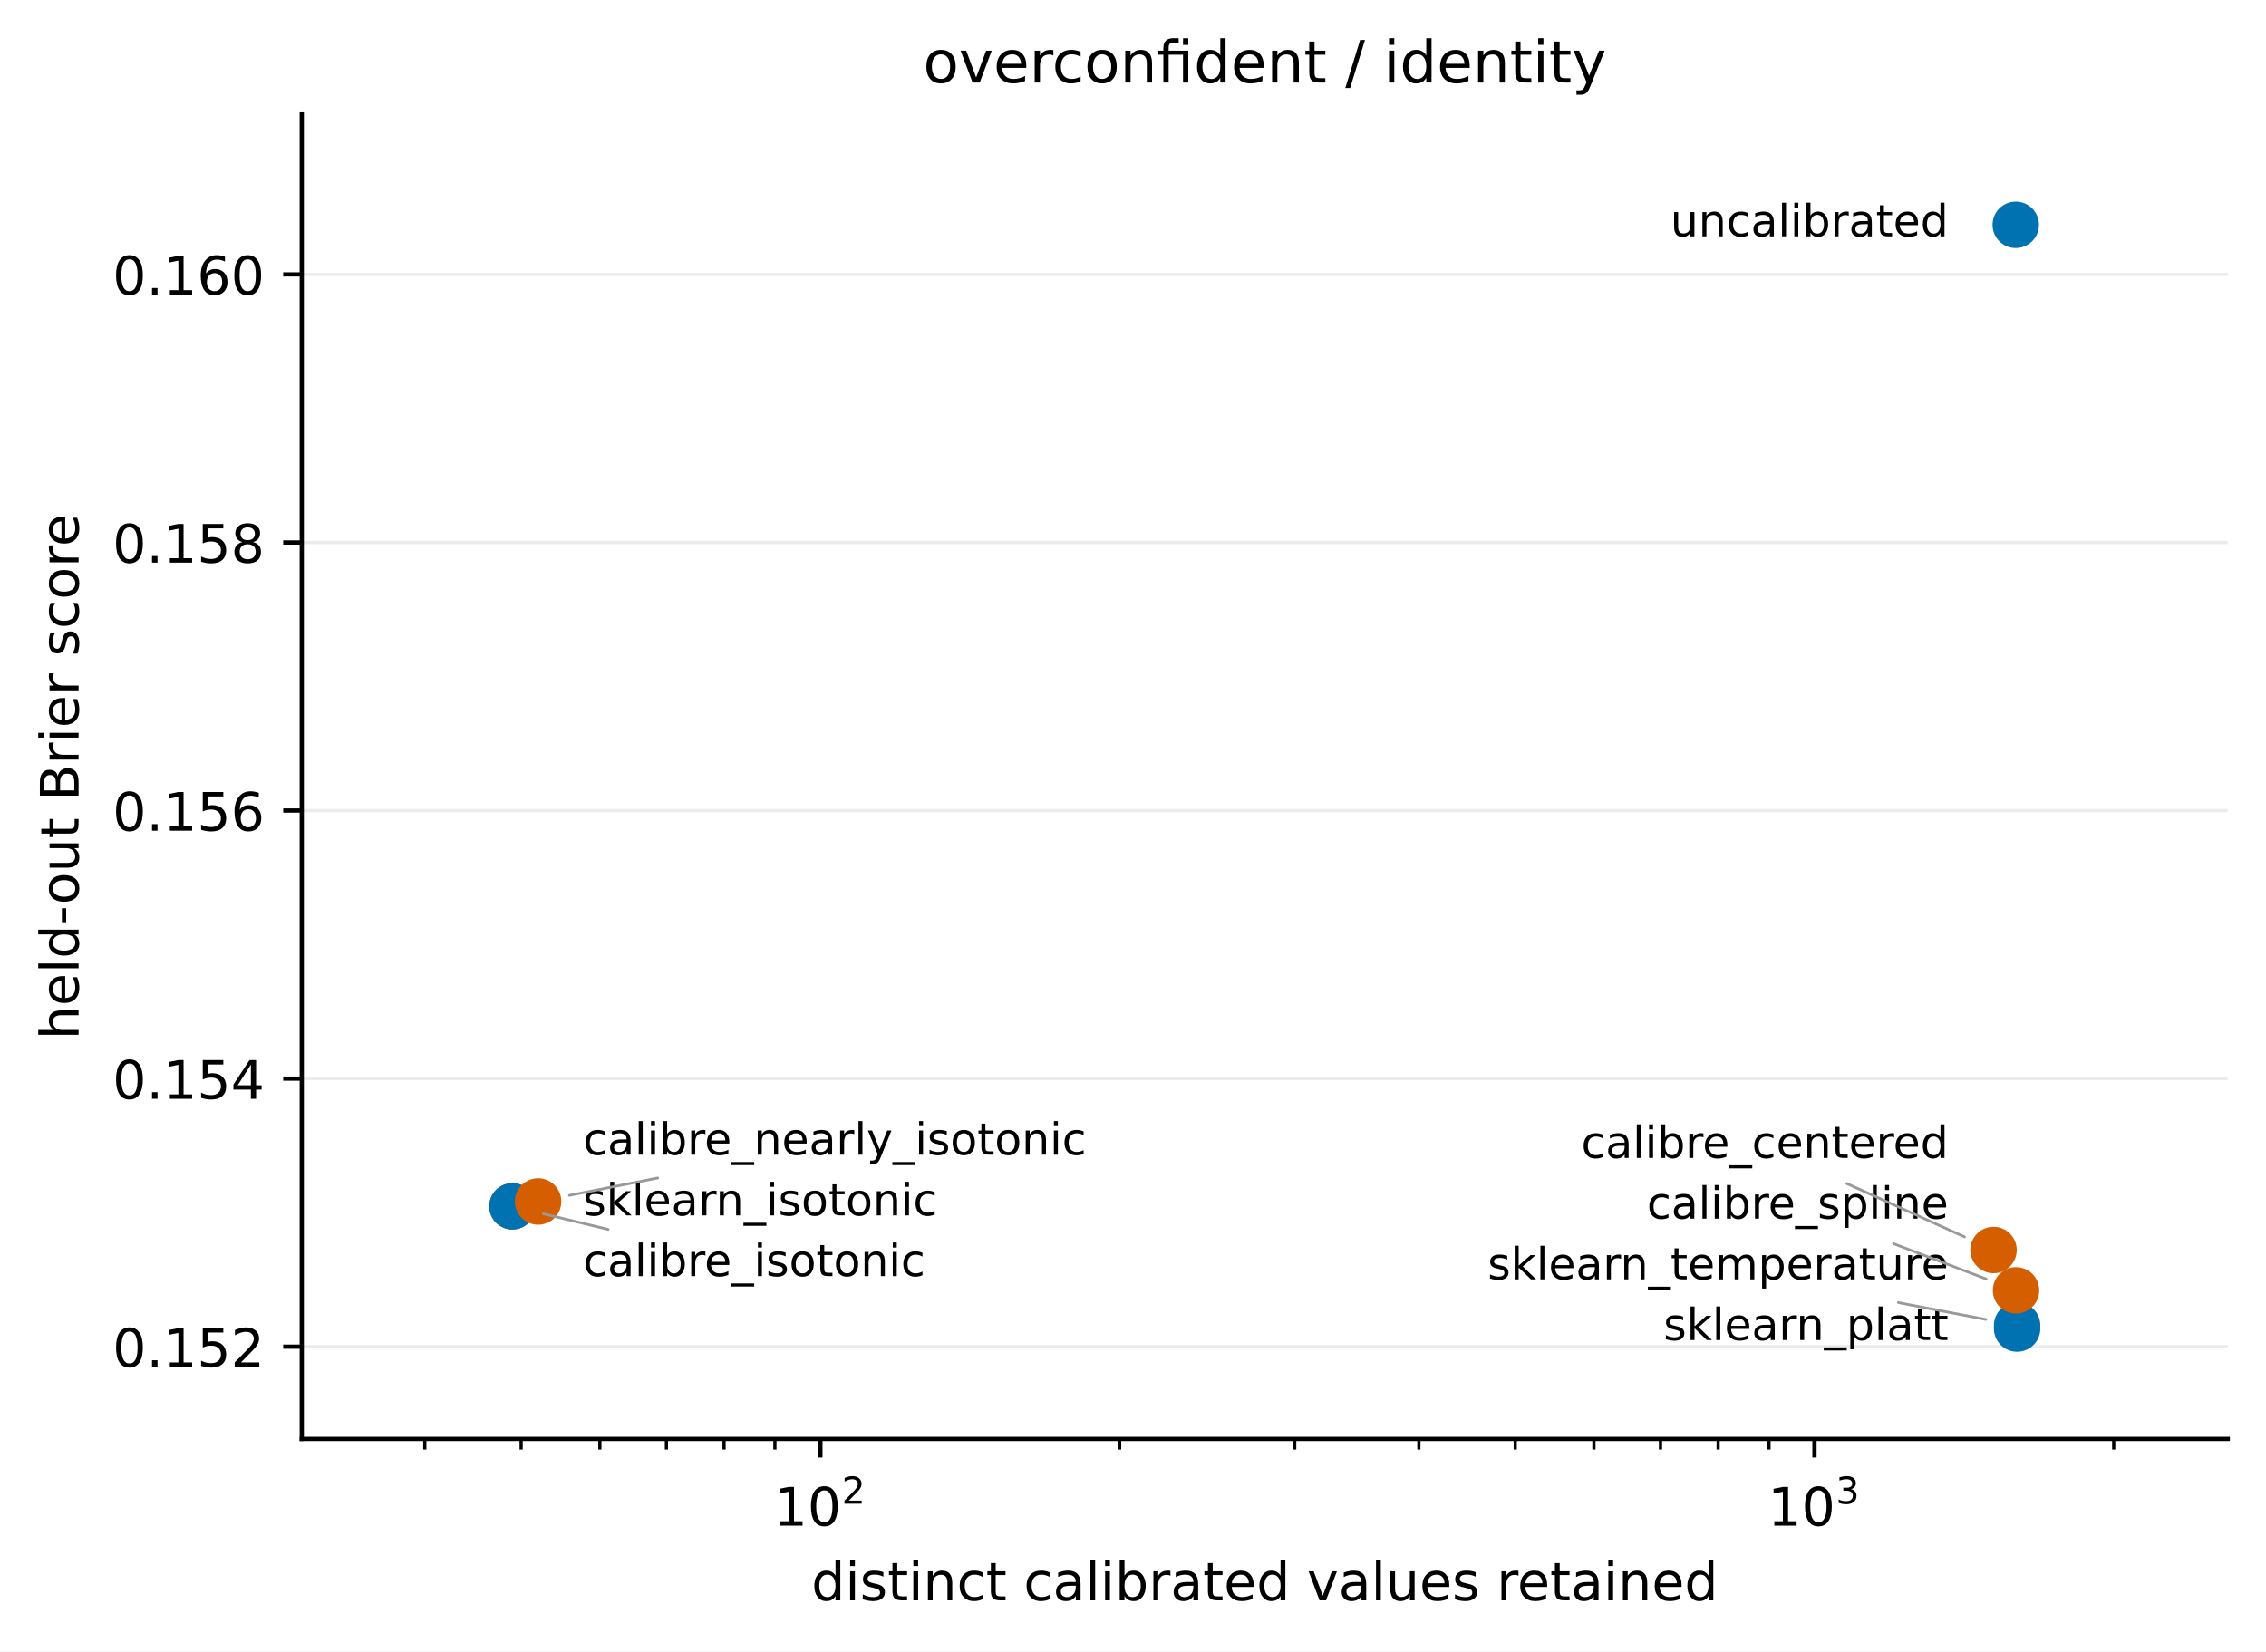
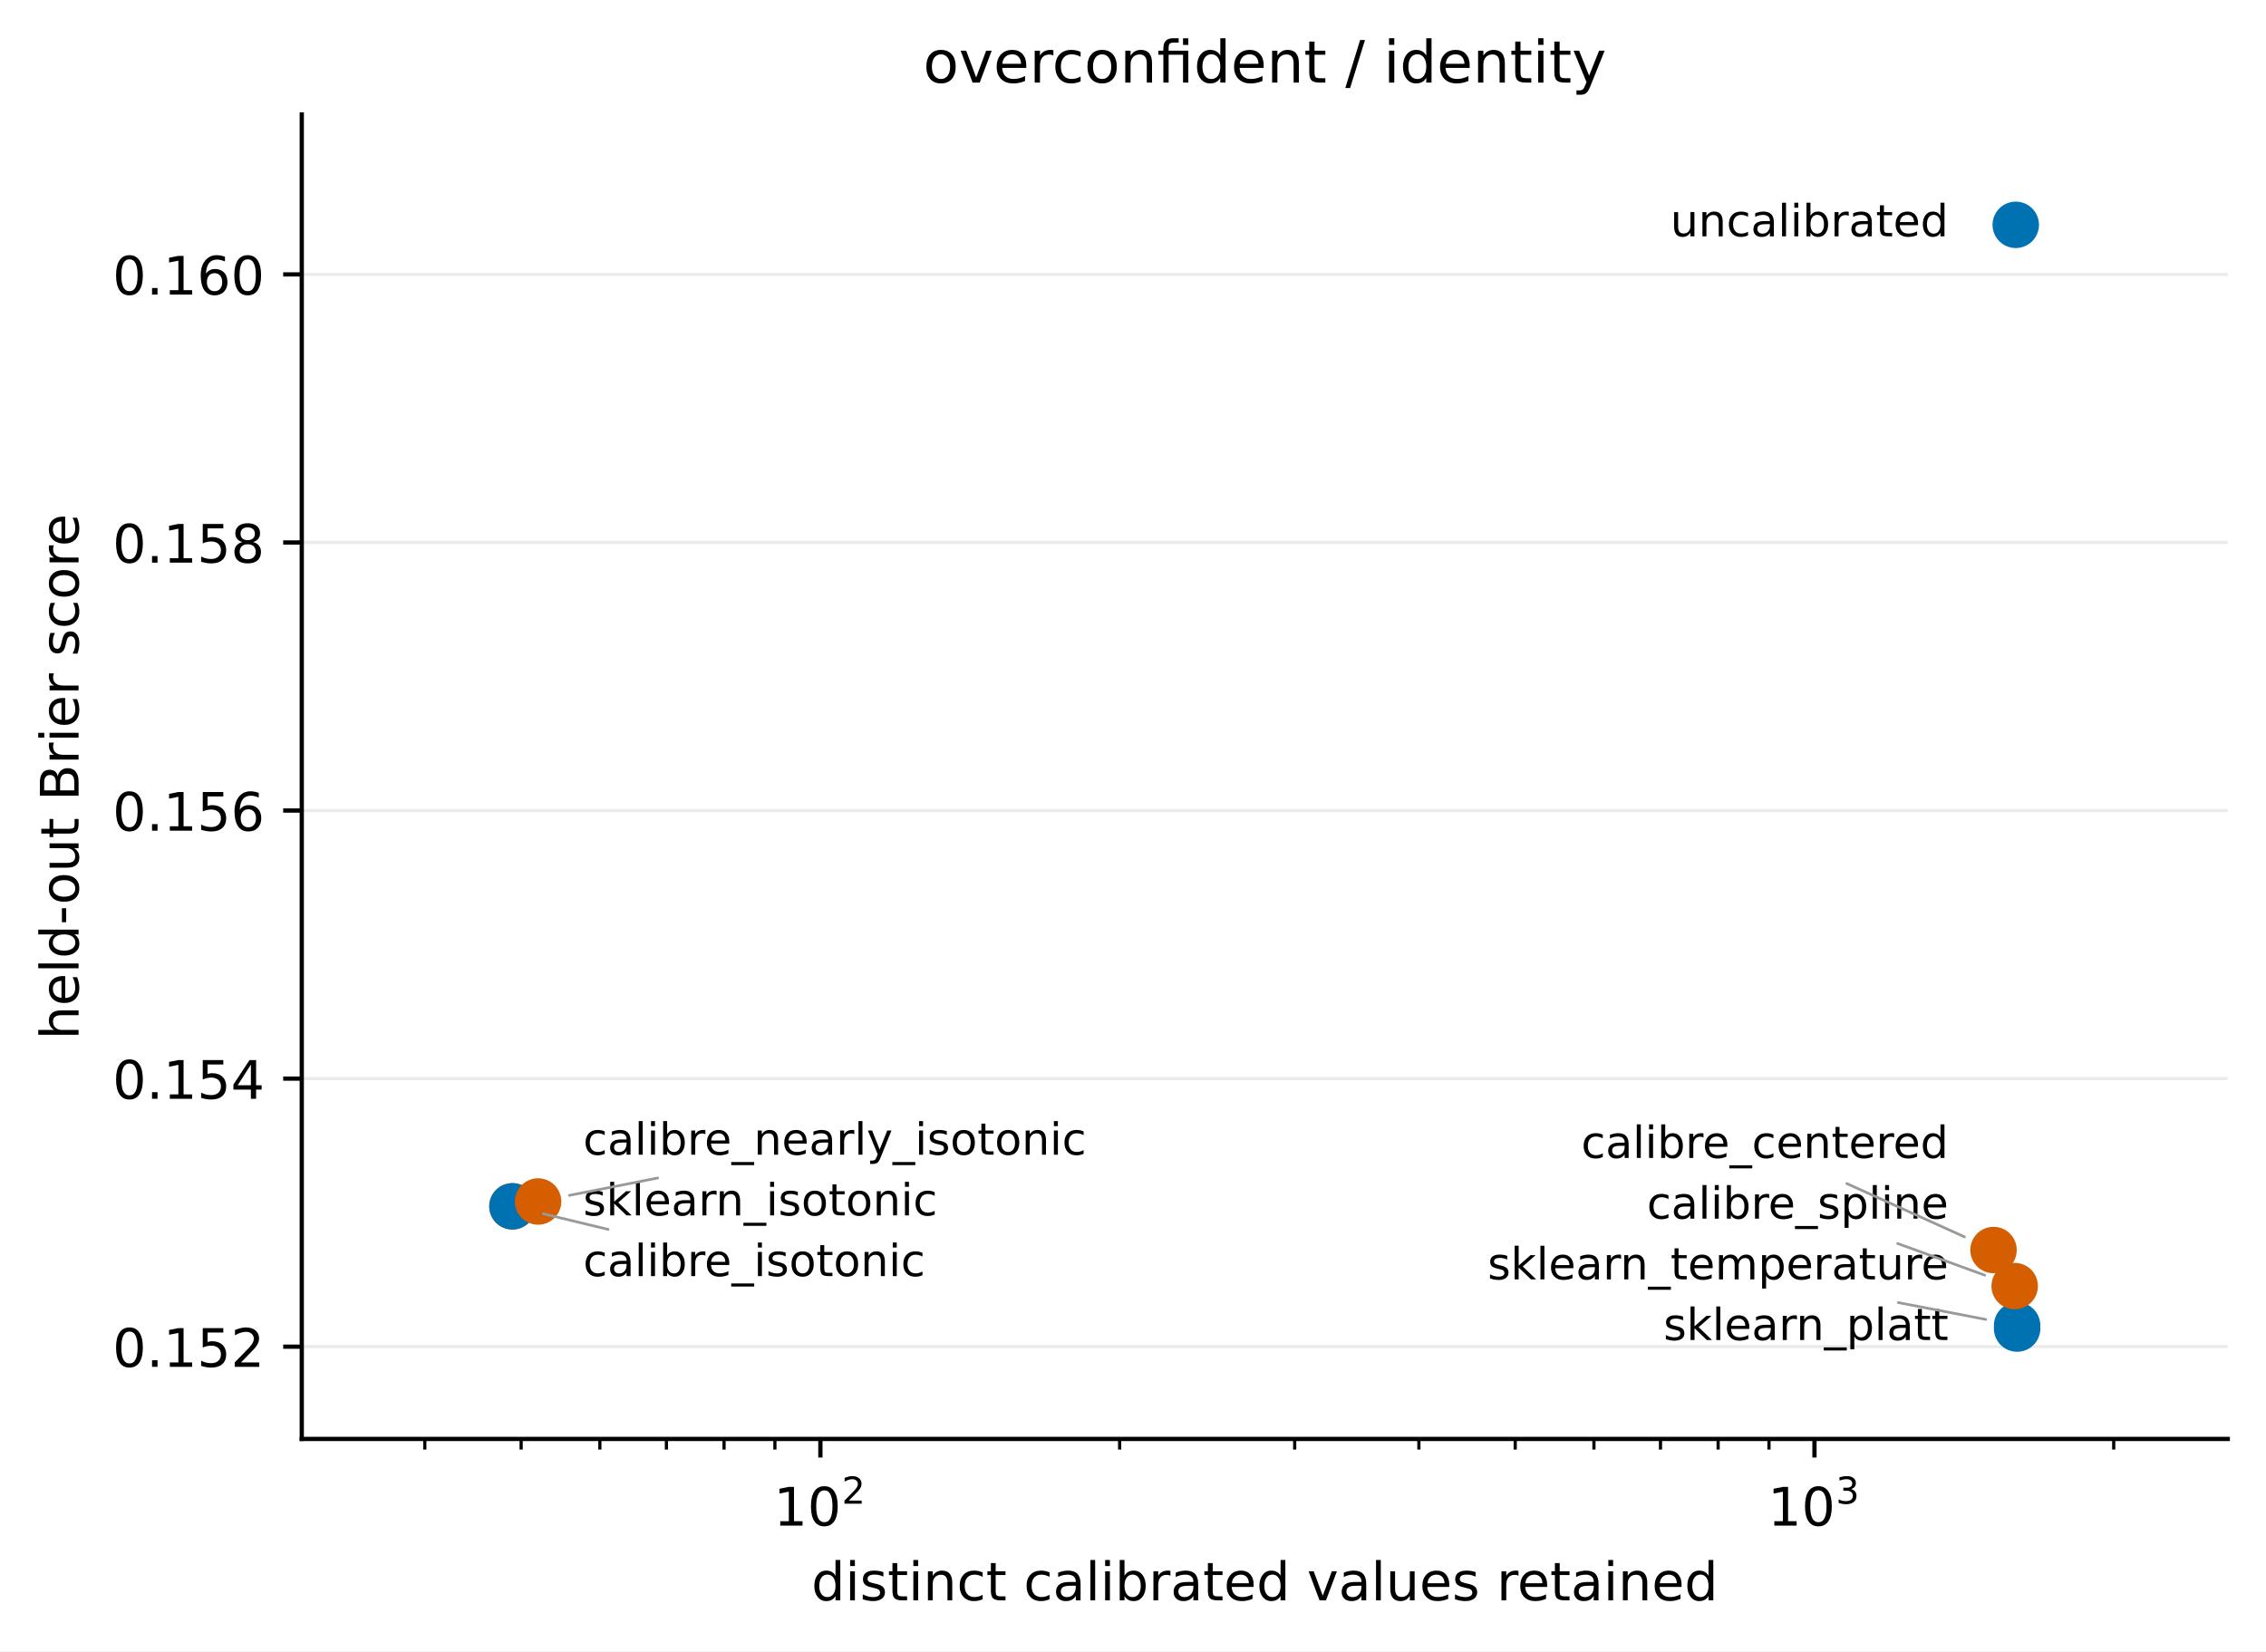
<svg xmlns="http://www.w3.org/2000/svg" xmlns:xlink="http://www.w3.org/1999/xlink" width="426.729pt" height="311.041pt" viewBox="0 0 426.729 311.041" version="1.1">
  <defs>
    <style type="text/css">*{stroke-linejoin: round; stroke-linecap: butt}</style>
  </defs>
  <g id="figure_1">
    <g id="patch_1">
      <path d="M 0 311.041 L 426.729 311.041 L 426.729 0 L 0 0 z " style="fill: #ffffff" />
    </g>
    <g id="axes_1">
      <g id="patch_2">
        <path d="M 56.829 271.038 L 419.529 271.038 L 419.529 21.558 L 56.829 21.558 z " style="fill: #ffffff" />
      </g>
      <g id="matplotlib.axis_1">
        <g id="xtick_1">
          <g id="line2d_1">
            <defs>
              <path id="m4a77ff2497" d="M 0 0 L 0 3.5 " style="stroke: #000000; stroke-width: 0.8" />
            </defs>
            <g>
              <use xlink:href="#m4a77ff2497" x="154.495" y="271.038" style="stroke: #000000; stroke-width: 0.8" />
            </g>
          </g>
          <g id="text_1">
            <g transform="translate(145.6953 287.4383) scale(0.1 -0.1)">
              <defs>
                <path id="DejaVuSans-14" d="M 794 531 L 1825 531 L 1825 4091 L 703 3866 L 703 4441 L 1819 4666 L 2450 4666 L 2450 531 L 3481 531 L 3481 0 L 794 0 L 794 531 z " transform="scale(0.015625)" />
                <path id="DejaVuSans-13" d="M 2034 4250 Q 1547 4250 1301 3770 Q 1056 3291 1056 2328 Q 1056 1369 1301 889 Q 1547 409 2034 409 Q 2525 409 2770 889 Q 3016 1369 3016 2328 Q 3016 3291 2770 3770 Q 2525 4250 2034 4250 z M 2034 4750 Q 2819 4750 3233 4129 Q 3647 3509 3647 2328 Q 3647 1150 3233 529 Q 2819 -91 2034 -91 Q 1250 -91 836 529 Q 422 1150 422 2328 Q 422 3509 836 4129 Q 1250 4750 2034 4750 z " transform="scale(0.015625)" />
                <path id="DejaVuSans-15" d="M 1228 531 L 3431 531 L 3431 0 L 469 0 L 469 531 Q 828 903 1448 1529 Q 2069 2156 2228 2338 Q 2531 2678 2651 2914 Q 2772 3150 2772 3378 Q 2772 3750 2511 3984 Q 2250 4219 1831 4219 Q 1534 4219 1204 4116 Q 875 4013 500 3803 L 500 4441 Q 881 4594 1212 4672 Q 1544 4750 1819 4750 Q 2544 4750 2975 4387 Q 3406 4025 3406 3419 Q 3406 3131 3298 2873 Q 3191 2616 2906 2266 Q 2828 2175 2409 1742 Q 1991 1309 1228 531 z " transform="scale(0.015625)" />
              </defs>
              <use xlink:href="#DejaVuSans-14" transform="translate(0 0.746875)" />
              <use xlink:href="#DejaVuSans-13" transform="translate(63.62305 0.746875)" />
              <use xlink:href="#DejaVuSans-15" transform="translate(128.2031 42.04688) scale(0.7)" />
            </g>
          </g>
        </g>
        <g id="xtick_2">
          <g id="line2d_2">
            <g>
              <use xlink:href="#m4a77ff2497" x="341.698" y="271.038" style="stroke: #000000; stroke-width: 0.8" />
            </g>
          </g>
          <g id="text_2">
            <g transform="translate(332.8977 287.4383) scale(0.1 -0.1)">
              <defs>
                <path id="DejaVuSans-16" d="M 2597 2516 Q 3050 2419 3304 2112 Q 3559 1806 3559 1356 Q 3559 666 3084 287 Q 2609 -91 1734 -91 Q 1441 -91 1130 -33 Q 819 25 488 141 L 488 750 Q 750 597 1062 519 Q 1375 441 1716 441 Q 2309 441 2620 675 Q 2931 909 2931 1356 Q 2931 1769 2642 2001 Q 2353 2234 1838 2234 L 1294 2234 L 1294 2753 L 1863 2753 Q 2328 2753 2575 2939 Q 2822 3125 2822 3475 Q 2822 3834 2567 4026 Q 2313 4219 1838 4219 Q 1578 4219 1281 4162 Q 984 4106 628 3988 L 628 4550 Q 988 4650 1302 4700 Q 1616 4750 1894 4750 Q 2613 4750 3031 4423 Q 3450 4097 3450 3541 Q 3450 3153 3228 2886 Q 3006 2619 2597 2516 z " transform="scale(0.015625)" />
              </defs>
              <use xlink:href="#DejaVuSans-14" transform="translate(0 0.746875)" />
              <use xlink:href="#DejaVuSans-13" transform="translate(63.62305 0.746875)" />
              <use xlink:href="#DejaVuSans-16" transform="translate(128.2031 42.04688) scale(0.7)" />
            </g>
          </g>
        </g>
        <g id="xtick_3">
          <g id="line2d_3">
            <defs>
              <path id="m39cd95b9a3" d="M 0 0 L 0 2 " style="stroke: #000000; stroke-width: 0.6" />
            </defs>
            <g>
              <use xlink:href="#m39cd95b9a3" x="80" y="271.038" style="stroke: #000000; stroke-width: 0.6" />
            </g>
          </g>
        </g>
        <g id="xtick_4">
          <g id="line2d_4">
            <g>
              <use xlink:href="#m39cd95b9a3" x="98.142" y="271.038" style="stroke: #000000; stroke-width: 0.6" />
            </g>
          </g>
        </g>
        <g id="xtick_5">
          <g id="line2d_5">
            <g>
              <use xlink:href="#m39cd95b9a3" x="112.965" y="271.038" style="stroke: #000000; stroke-width: 0.6" />
            </g>
          </g>
        </g>
        <g id="xtick_6">
          <g id="line2d_6">
            <g>
              <use xlink:href="#m39cd95b9a3" x="125.497" y="271.038" style="stroke: #000000; stroke-width: 0.6" />
            </g>
          </g>
        </g>
        <g id="xtick_7">
          <g id="line2d_7">
            <g>
              <use xlink:href="#m39cd95b9a3" x="136.353" y="271.038" style="stroke: #000000; stroke-width: 0.6" />
            </g>
          </g>
        </g>
        <g id="xtick_8">
          <g id="line2d_8">
            <g>
              <use xlink:href="#m39cd95b9a3" x="145.929" y="271.038" style="stroke: #000000; stroke-width: 0.6" />
            </g>
          </g>
        </g>
        <g id="xtick_9">
          <g id="line2d_9">
            <g>
              <use xlink:href="#m39cd95b9a3" x="210.849" y="271.038" style="stroke: #000000; stroke-width: 0.6" />
            </g>
          </g>
        </g>
        <g id="xtick_10">
          <g id="line2d_10">
            <g>
              <use xlink:href="#m39cd95b9a3" x="243.814" y="271.038" style="stroke: #000000; stroke-width: 0.6" />
            </g>
          </g>
        </g>
        <g id="xtick_11">
          <g id="line2d_11">
            <g>
              <use xlink:href="#m39cd95b9a3" x="267.202" y="271.038" style="stroke: #000000; stroke-width: 0.6" />
            </g>
          </g>
        </g>
        <g id="xtick_12">
          <g id="line2d_12">
            <g>
              <use xlink:href="#m39cd95b9a3" x="285.344" y="271.038" style="stroke: #000000; stroke-width: 0.6" />
            </g>
          </g>
        </g>
        <g id="xtick_13">
          <g id="line2d_13">
            <g>
              <use xlink:href="#m39cd95b9a3" x="300.167" y="271.038" style="stroke: #000000; stroke-width: 0.6" />
            </g>
          </g>
        </g>
        <g id="xtick_14">
          <g id="line2d_14">
            <g>
              <use xlink:href="#m39cd95b9a3" x="312.7" y="271.038" style="stroke: #000000; stroke-width: 0.6" />
            </g>
          </g>
        </g>
        <g id="xtick_15">
          <g id="line2d_15">
            <g>
              <use xlink:href="#m39cd95b9a3" x="323.556" y="271.038" style="stroke: #000000; stroke-width: 0.6" />
            </g>
          </g>
        </g>
        <g id="xtick_16">
          <g id="line2d_16">
            <g>
              <use xlink:href="#m39cd95b9a3" x="333.132" y="271.038" style="stroke: #000000; stroke-width: 0.6" />
            </g>
          </g>
        </g>
        <g id="xtick_17">
          <g id="line2d_17">
            <g>
              <use xlink:href="#m39cd95b9a3" x="398.051" y="271.038" style="stroke: #000000; stroke-width: 0.6" />
            </g>
          </g>
        </g>
        <g id="text_3">
          <g transform="translate(152.8031 301.4391) scale(0.1 -0.1)">
            <defs>
              <path id="DejaVuSans-47" d="M 2906 2969 L 2906 4863 L 3481 4863 L 3481 0 L 2906 0 L 2906 525 Q 2725 213 2448 61 Q 2172 -91 1784 -91 Q 1150 -91 751 415 Q 353 922 353 1747 Q 353 2572 751 3078 Q 1150 3584 1784 3584 Q 2172 3584 2448 3432 Q 2725 3281 2906 2969 z M 947 1747 Q 947 1113 1208 752 Q 1469 391 1925 391 Q 2381 391 2643 752 Q 2906 1113 2906 1747 Q 2906 2381 2643 2742 Q 2381 3103 1925 3103 Q 1469 3103 1208 2742 Q 947 2381 947 1747 z " transform="scale(0.015625)" />
              <path id="DejaVuSans-4c" d="M 603 3500 L 1178 3500 L 1178 0 L 603 0 L 603 3500 z M 603 4863 L 1178 4863 L 1178 4134 L 603 4134 L 603 4863 z " transform="scale(0.015625)" />
              <path id="DejaVuSans-56" d="M 2834 3397 L 2834 2853 Q 2591 2978 2328 3040 Q 2066 3103 1784 3103 Q 1356 3103 1142 2972 Q 928 2841 928 2578 Q 928 2378 1081 2264 Q 1234 2150 1697 2047 L 1894 2003 Q 2506 1872 2764 1633 Q 3022 1394 3022 966 Q 3022 478 2636 193 Q 2250 -91 1575 -91 Q 1294 -91 989 -36 Q 684 19 347 128 L 347 722 Q 666 556 975 473 Q 1284 391 1588 391 Q 1994 391 2212 530 Q 2431 669 2431 922 Q 2431 1156 2273 1281 Q 2116 1406 1581 1522 L 1381 1569 Q 847 1681 609 1914 Q 372 2147 372 2553 Q 372 3047 722 3315 Q 1072 3584 1716 3584 Q 2034 3584 2315 3537 Q 2597 3491 2834 3397 z " transform="scale(0.015625)" />
              <path id="DejaVuSans-57" d="M 1172 4494 L 1172 3500 L 2356 3500 L 2356 3053 L 1172 3053 L 1172 1153 Q 1172 725 1289 603 Q 1406 481 1766 481 L 2356 481 L 2356 0 L 1766 0 Q 1100 0 847 248 Q 594 497 594 1153 L 594 3053 L 172 3053 L 172 3500 L 594 3500 L 594 4494 L 1172 4494 z " transform="scale(0.015625)" />
              <path id="DejaVuSans-51" d="M 3513 2113 L 3513 0 L 2938 0 L 2938 2094 Q 2938 2591 2744 2837 Q 2550 3084 2163 3084 Q 1697 3084 1428 2787 Q 1159 2491 1159 1978 L 1159 0 L 581 0 L 581 3500 L 1159 3500 L 1159 2956 Q 1366 3272 1645 3428 Q 1925 3584 2291 3584 Q 2894 3584 3203 3211 Q 3513 2838 3513 2113 z " transform="scale(0.015625)" />
              <path id="DejaVuSans-46" d="M 3122 3366 L 3122 2828 Q 2878 2963 2633 3030 Q 2388 3097 2138 3097 Q 1578 3097 1268 2742 Q 959 2388 959 1747 Q 959 1106 1268 751 Q 1578 397 2138 397 Q 2388 397 2633 464 Q 2878 531 3122 666 L 3122 134 Q 2881 22 2623 -34 Q 2366 -91 2075 -91 Q 1284 -91 818 406 Q 353 903 353 1747 Q 353 2603 823 3093 Q 1294 3584 2113 3584 Q 2378 3584 2631 3529 Q 2884 3475 3122 3366 z " transform="scale(0.015625)" />
              <path id="DejaVuSans-3" transform="scale(0.015625)" />
              <path id="DejaVuSans-44" d="M 2194 1759 Q 1497 1759 1228 1600 Q 959 1441 959 1056 Q 959 750 1161 570 Q 1363 391 1709 391 Q 2188 391 2477 730 Q 2766 1069 2766 1631 L 2766 1759 L 2194 1759 z M 3341 1997 L 3341 0 L 2766 0 L 2766 531 Q 2569 213 2275 61 Q 1981 -91 1556 -91 Q 1019 -91 701 211 Q 384 513 384 1019 Q 384 1609 779 1909 Q 1175 2209 1959 2209 L 2766 2209 L 2766 2266 Q 2766 2663 2505 2880 Q 2244 3097 1772 3097 Q 1472 3097 1187 3025 Q 903 2953 641 2809 L 641 3341 Q 956 3463 1253 3523 Q 1550 3584 1831 3584 Q 2591 3584 2966 3190 Q 3341 2797 3341 1997 z " transform="scale(0.015625)" />
              <path id="DejaVuSans-4f" d="M 603 4863 L 1178 4863 L 1178 0 L 603 0 L 603 4863 z " transform="scale(0.015625)" />
              <path id="DejaVuSans-45" d="M 3116 1747 Q 3116 2381 2855 2742 Q 2594 3103 2138 3103 Q 1681 3103 1420 2742 Q 1159 2381 1159 1747 Q 1159 1113 1420 752 Q 1681 391 2138 391 Q 2594 391 2855 752 Q 3116 1113 3116 1747 z M 1159 2969 Q 1341 3281 1617 3432 Q 1894 3584 2278 3584 Q 2916 3584 3314 3078 Q 3713 2572 3713 1747 Q 3713 922 3314 415 Q 2916 -91 2278 -91 Q 1894 -91 1617 61 Q 1341 213 1159 525 L 1159 0 L 581 0 L 581 4863 L 1159 4863 L 1159 2969 z " transform="scale(0.015625)" />
              <path id="DejaVuSans-55" d="M 2631 2963 Q 2534 3019 2420 3045 Q 2306 3072 2169 3072 Q 1681 3072 1420 2755 Q 1159 2438 1159 1844 L 1159 0 L 581 0 L 581 3500 L 1159 3500 L 1159 2956 Q 1341 3275 1631 3429 Q 1922 3584 2338 3584 Q 2397 3584 2469 3576 Q 2541 3569 2628 3553 L 2631 2963 z " transform="scale(0.015625)" />
              <path id="DejaVuSans-48" d="M 3597 1894 L 3597 1613 L 953 1613 Q 991 1019 1311 708 Q 1631 397 2203 397 Q 2534 397 2845 478 Q 3156 559 3463 722 L 3463 178 Q 3153 47 2828 -22 Q 2503 -91 2169 -91 Q 1331 -91 842 396 Q 353 884 353 1716 Q 353 2575 817 3079 Q 1281 3584 2069 3584 Q 2775 3584 3186 3129 Q 3597 2675 3597 1894 z M 3022 2063 Q 3016 2534 2758 2815 Q 2500 3097 2075 3097 Q 1594 3097 1305 2825 Q 1016 2553 972 2059 L 3022 2063 z " transform="scale(0.015625)" />
              <path id="DejaVuSans-59" d="M 191 3500 L 800 3500 L 1894 563 L 2988 3500 L 3597 3500 L 2284 0 L 1503 0 L 191 3500 z " transform="scale(0.015625)" />
              <path id="DejaVuSans-58" d="M 544 1381 L 544 3500 L 1119 3500 L 1119 1403 Q 1119 906 1312 657 Q 1506 409 1894 409 Q 2359 409 2629 706 Q 2900 1003 2900 1516 L 2900 3500 L 3475 3500 L 3475 0 L 2900 0 L 2900 538 Q 2691 219 2414 64 Q 2138 -91 1772 -91 Q 1169 -91 856 284 Q 544 659 544 1381 z M 1991 3584 L 1991 3584 z " transform="scale(0.015625)" />
            </defs>
            <use xlink:href="#DejaVuSans-47" />
            <use xlink:href="#DejaVuSans-4c" transform="translate(63.48438 0)" />
            <use xlink:href="#DejaVuSans-56" transform="translate(91.26562 0)" />
            <use xlink:href="#DejaVuSans-57" transform="translate(143.3594 0)" />
            <use xlink:href="#DejaVuSans-4c" transform="translate(182.5625 0)" />
            <use xlink:href="#DejaVuSans-51" transform="translate(210.3438 0)" />
            <use xlink:href="#DejaVuSans-46" transform="translate(273.7188 0)" />
            <use xlink:href="#DejaVuSans-57" transform="translate(328.7031 0)" />
            <use xlink:href="#DejaVuSans-3" transform="translate(367.9062 0)" />
            <use xlink:href="#DejaVuSans-46" transform="translate(399.6875 0)" />
            <use xlink:href="#DejaVuSans-44" transform="translate(454.6719 0)" />
            <use xlink:href="#DejaVuSans-4f" transform="translate(515.9531 0)" />
            <use xlink:href="#DejaVuSans-4c" transform="translate(543.7344 0)" />
            <use xlink:href="#DejaVuSans-45" transform="translate(571.5156 0)" />
            <use xlink:href="#DejaVuSans-55" transform="translate(635 0)" />
            <use xlink:href="#DejaVuSans-44" transform="translate(676.1094 0)" />
            <use xlink:href="#DejaVuSans-57" transform="translate(737.3906 0)" />
            <use xlink:href="#DejaVuSans-48" transform="translate(776.5938 0)" />
            <use xlink:href="#DejaVuSans-47" transform="translate(838.125 0)" />
            <use xlink:href="#DejaVuSans-3" transform="translate(901.6094 0)" />
            <use xlink:href="#DejaVuSans-59" transform="translate(933.3906 0)" />
            <use xlink:href="#DejaVuSans-44" transform="translate(992.5781 0)" />
            <use xlink:href="#DejaVuSans-4f" transform="translate(1053.859 0)" />
            <use xlink:href="#DejaVuSans-58" transform="translate(1081.641 0)" />
            <use xlink:href="#DejaVuSans-48" transform="translate(1145.016 0)" />
            <use xlink:href="#DejaVuSans-56" transform="translate(1206.547 0)" />
            <use xlink:href="#DejaVuSans-3" transform="translate(1258.641 0)" />
            <use xlink:href="#DejaVuSans-55" transform="translate(1290.422 0)" />
            <use xlink:href="#DejaVuSans-48" transform="translate(1329.328 0)" />
            <use xlink:href="#DejaVuSans-57" transform="translate(1390.859 0)" />
            <use xlink:href="#DejaVuSans-44" transform="translate(1430.062 0)" />
            <use xlink:href="#DejaVuSans-4c" transform="translate(1491.344 0)" />
            <use xlink:href="#DejaVuSans-51" transform="translate(1519.125 0)" />
            <use xlink:href="#DejaVuSans-48" transform="translate(1582.5 0)" />
            <use xlink:href="#DejaVuSans-47" transform="translate(1644.031 0)" />
          </g>
        </g>
      </g>
      <g id="matplotlib.axis_2">
        <g id="ytick_1">
          <g id="line2d_18">
            <path d="M 56.829 253.656 L 419.529 253.656 " clip-path="url(#pf3b69b8d55)" style="fill: none; stroke: #b0b0b0; stroke-opacity: 0.25; stroke-width: 0.6; stroke-linecap: square" />
          </g>
          <g id="line2d_19">
            <defs>
              <path id="m26585b8596" d="M 0 0 L -3.5 0 " style="stroke: #000000; stroke-width: 0.8" />
            </defs>
            <g>
              <use xlink:href="#m26585b8596" x="56.829" y="253.656" style="stroke: #000000; stroke-width: 0.8" />
            </g>
          </g>
          <g id="text_4">
            <g transform="translate(21.20078 257.4553) scale(0.1 -0.1)">
              <defs>
                <path id="DejaVuSans-11" d="M 684 794 L 1344 794 L 1344 0 L 684 0 L 684 794 z " transform="scale(0.015625)" />
                <path id="DejaVuSans-18" d="M 691 4666 L 3169 4666 L 3169 4134 L 1269 4134 L 1269 2991 Q 1406 3038 1543 3061 Q 1681 3084 1819 3084 Q 2600 3084 3056 2656 Q 3513 2228 3513 1497 Q 3513 744 3044 326 Q 2575 -91 1722 -91 Q 1428 -91 1123 -41 Q 819 9 494 109 L 494 744 Q 775 591 1075 516 Q 1375 441 1709 441 Q 2250 441 2565 725 Q 2881 1009 2881 1497 Q 2881 1984 2565 2268 Q 2250 2553 1709 2553 Q 1456 2553 1204 2497 Q 953 2441 691 2322 L 691 4666 z " transform="scale(0.015625)" />
              </defs>
              <use xlink:href="#DejaVuSans-13" />
              <use xlink:href="#DejaVuSans-11" transform="translate(63.625 0)" />
              <use xlink:href="#DejaVuSans-14" transform="translate(95.40625 0)" />
              <use xlink:href="#DejaVuSans-18" transform="translate(159.0312 0)" />
              <use xlink:href="#DejaVuSans-15" transform="translate(222.6562 0)" />
            </g>
          </g>
        </g>
        <g id="ytick_2">
          <g id="line2d_20">
            <path d="M 56.829 203.165 L 419.529 203.165 " clip-path="url(#pf3b69b8d55)" style="fill: none; stroke: #b0b0b0; stroke-opacity: 0.25; stroke-width: 0.6; stroke-linecap: square" />
          </g>
          <g id="line2d_21">
            <g>
              <use xlink:href="#m26585b8596" x="56.829" y="203.165" style="stroke: #000000; stroke-width: 0.8" />
            </g>
          </g>
          <g id="text_5">
            <g transform="translate(21.20078 206.9635) scale(0.1 -0.1)">
              <defs>
                <path id="DejaVuSans-17" d="M 2419 4116 L 825 1625 L 2419 1625 L 2419 4116 z M 2253 4666 L 3047 4666 L 3047 1625 L 3713 1625 L 3713 1100 L 3047 1100 L 3047 0 L 2419 0 L 2419 1100 L 313 1100 L 313 1709 L 2253 4666 z " transform="scale(0.015625)" />
              </defs>
              <use xlink:href="#DejaVuSans-13" />
              <use xlink:href="#DejaVuSans-11" transform="translate(63.625 0)" />
              <use xlink:href="#DejaVuSans-14" transform="translate(95.40625 0)" />
              <use xlink:href="#DejaVuSans-18" transform="translate(159.0312 0)" />
              <use xlink:href="#DejaVuSans-17" transform="translate(222.6562 0)" />
            </g>
          </g>
        </g>
        <g id="ytick_3">
          <g id="line2d_22">
            <path d="M 56.829 152.673 L 419.529 152.673 " clip-path="url(#pf3b69b8d55)" style="fill: none; stroke: #b0b0b0; stroke-opacity: 0.25; stroke-width: 0.6; stroke-linecap: square" />
          </g>
          <g id="line2d_23">
            <g>
              <use xlink:href="#m26585b8596" x="56.829" y="152.673" style="stroke: #000000; stroke-width: 0.8" />
            </g>
          </g>
          <g id="text_6">
            <g transform="translate(21.20078 156.4717) scale(0.1 -0.1)">
              <defs>
                <path id="DejaVuSans-19" d="M 2113 2584 Q 1688 2584 1439 2293 Q 1191 2003 1191 1497 Q 1191 994 1439 701 Q 1688 409 2113 409 Q 2538 409 2786 701 Q 3034 994 3034 1497 Q 3034 2003 2786 2293 Q 2538 2584 2113 2584 z M 3366 4563 L 3366 3988 Q 3128 4100 2886 4159 Q 2644 4219 2406 4219 Q 1781 4219 1451 3797 Q 1122 3375 1075 2522 Q 1259 2794 1537 2939 Q 1816 3084 2150 3084 Q 2853 3084 3261 2657 Q 3669 2231 3669 1497 Q 3669 778 3244 343 Q 2819 -91 2113 -91 Q 1303 -91 875 529 Q 447 1150 447 2328 Q 447 3434 972 4092 Q 1497 4750 2381 4750 Q 2619 4750 2861 4703 Q 3103 4656 3366 4563 z " transform="scale(0.015625)" />
              </defs>
              <use xlink:href="#DejaVuSans-13" />
              <use xlink:href="#DejaVuSans-11" transform="translate(63.625 0)" />
              <use xlink:href="#DejaVuSans-14" transform="translate(95.40625 0)" />
              <use xlink:href="#DejaVuSans-18" transform="translate(159.0312 0)" />
              <use xlink:href="#DejaVuSans-19" transform="translate(222.6562 0)" />
            </g>
          </g>
        </g>
        <g id="ytick_4">
          <g id="line2d_24">
            <path d="M 56.829 102.181 L 419.529 102.181 " clip-path="url(#pf3b69b8d55)" style="fill: none; stroke: #b0b0b0; stroke-opacity: 0.25; stroke-width: 0.6; stroke-linecap: square" />
          </g>
          <g id="line2d_25">
            <g>
              <use xlink:href="#m26585b8596" x="56.829" y="102.181" style="stroke: #000000; stroke-width: 0.8" />
            </g>
          </g>
          <g id="text_7">
            <g transform="translate(21.20078 105.9799) scale(0.1 -0.1)">
              <defs>
                <path id="DejaVuSans-1b" d="M 2034 2216 Q 1584 2216 1326 1975 Q 1069 1734 1069 1313 Q 1069 891 1326 650 Q 1584 409 2034 409 Q 2484 409 2743 651 Q 3003 894 3003 1313 Q 3003 1734 2745 1975 Q 2488 2216 2034 2216 z M 1403 2484 Q 997 2584 770 2862 Q 544 3141 544 3541 Q 544 4100 942 4425 Q 1341 4750 2034 4750 Q 2731 4750 3128 4425 Q 3525 4100 3525 3541 Q 3525 3141 3298 2862 Q 3072 2584 2669 2484 Q 3125 2378 3379 2068 Q 3634 1759 3634 1313 Q 3634 634 3220 271 Q 2806 -91 2034 -91 Q 1263 -91 848 271 Q 434 634 434 1313 Q 434 1759 690 2068 Q 947 2378 1403 2484 z M 1172 3481 Q 1172 3119 1398 2916 Q 1625 2713 2034 2713 Q 2441 2713 2670 2916 Q 2900 3119 2900 3481 Q 2900 3844 2670 4047 Q 2441 4250 2034 4250 Q 1625 4250 1398 4047 Q 1172 3844 1172 3481 z " transform="scale(0.015625)" />
              </defs>
              <use xlink:href="#DejaVuSans-13" />
              <use xlink:href="#DejaVuSans-11" transform="translate(63.625 0)" />
              <use xlink:href="#DejaVuSans-14" transform="translate(95.40625 0)" />
              <use xlink:href="#DejaVuSans-18" transform="translate(159.0312 0)" />
              <use xlink:href="#DejaVuSans-1b" transform="translate(222.6562 0)" />
            </g>
          </g>
        </g>
        <g id="ytick_5">
          <g id="line2d_26">
            <path d="M 56.829 51.689 L 419.529 51.689 " clip-path="url(#pf3b69b8d55)" style="fill: none; stroke: #b0b0b0; stroke-opacity: 0.25; stroke-width: 0.6; stroke-linecap: square" />
          </g>
          <g id="line2d_27">
            <g>
              <use xlink:href="#m26585b8596" x="56.829" y="51.689" style="stroke: #000000; stroke-width: 0.8" />
            </g>
          </g>
          <g id="text_8">
            <g transform="translate(21.20078 55.48809) scale(0.1 -0.1)">
              <use xlink:href="#DejaVuSans-13" />
              <use xlink:href="#DejaVuSans-11" transform="translate(63.625 0)" />
              <use xlink:href="#DejaVuSans-14" transform="translate(95.40625 0)" />
              <use xlink:href="#DejaVuSans-19" transform="translate(159.0312 0)" />
              <use xlink:href="#DejaVuSans-13" transform="translate(222.6562 0)" />
            </g>
          </g>
        </g>
        <g id="text_9">
          <g transform="translate(14.79844 195.8123) rotate(-90) scale(0.1 -0.1)">
            <defs>
              <path id="DejaVuSans-4b" d="M 3513 2113 L 3513 0 L 2938 0 L 2938 2094 Q 2938 2591 2744 2837 Q 2550 3084 2163 3084 Q 1697 3084 1428 2787 Q 1159 2491 1159 1978 L 1159 0 L 581 0 L 581 4863 L 1159 4863 L 1159 2956 Q 1366 3272 1645 3428 Q 1925 3584 2291 3584 Q 2894 3584 3203 3211 Q 3513 2838 3513 2113 z " transform="scale(0.015625)" />
              <path id="DejaVuSans-10" d="M 313 2009 L 1997 2009 L 1997 1497 L 313 1497 L 313 2009 z " transform="scale(0.015625)" />
              <path id="DejaVuSans-52" d="M 1959 3097 Q 1497 3097 1228 2736 Q 959 2375 959 1747 Q 959 1119 1226 758 Q 1494 397 1959 397 Q 2419 397 2687 759 Q 2956 1122 2956 1747 Q 2956 2369 2687 2733 Q 2419 3097 1959 3097 z M 1959 3584 Q 2709 3584 3137 3096 Q 3566 2609 3566 1747 Q 3566 888 3137 398 Q 2709 -91 1959 -91 Q 1206 -91 779 398 Q 353 888 353 1747 Q 353 2609 779 3096 Q 1206 3584 1959 3584 z " transform="scale(0.015625)" />
              <path id="DejaVuSans-25" d="M 1259 2228 L 1259 519 L 2272 519 Q 2781 519 3026 730 Q 3272 941 3272 1375 Q 3272 1813 3026 2020 Q 2781 2228 2272 2228 L 1259 2228 z M 1259 4147 L 1259 2741 L 2194 2741 Q 2656 2741 2882 2914 Q 3109 3088 3109 3444 Q 3109 3797 2882 3972 Q 2656 4147 2194 4147 L 1259 4147 z M 628 4666 L 2241 4666 Q 2963 4666 3353 4366 Q 3744 4066 3744 3513 Q 3744 3084 3544 2831 Q 3344 2578 2956 2516 Q 3422 2416 3680 2098 Q 3938 1781 3938 1306 Q 3938 681 3513 340 Q 3088 0 2303 0 L 628 0 L 628 4666 z " transform="scale(0.015625)" />
            </defs>
            <use xlink:href="#DejaVuSans-4b" />
            <use xlink:href="#DejaVuSans-48" transform="translate(63.375 0)" />
            <use xlink:href="#DejaVuSans-4f" transform="translate(124.9062 0)" />
            <use xlink:href="#DejaVuSans-47" transform="translate(152.6875 0)" />
            <use xlink:href="#DejaVuSans-10" transform="translate(216.1719 0)" />
            <use xlink:href="#DejaVuSans-52" transform="translate(254.1094 0)" />
            <use xlink:href="#DejaVuSans-58" transform="translate(315.2969 0)" />
            <use xlink:href="#DejaVuSans-57" transform="translate(378.6719 0)" />
            <use xlink:href="#DejaVuSans-3" transform="translate(417.875 0)" />
            <use xlink:href="#DejaVuSans-25" transform="translate(449.6562 0)" />
            <use xlink:href="#DejaVuSans-55" transform="translate(518.2656 0)" />
            <use xlink:href="#DejaVuSans-4c" transform="translate(559.375 0)" />
            <use xlink:href="#DejaVuSans-48" transform="translate(587.1562 0)" />
            <use xlink:href="#DejaVuSans-55" transform="translate(648.6875 0)" />
            <use xlink:href="#DejaVuSans-3" transform="translate(689.7969 0)" />
            <use xlink:href="#DejaVuSans-56" transform="translate(721.5781 0)" />
            <use xlink:href="#DejaVuSans-46" transform="translate(773.6719 0)" />
            <use xlink:href="#DejaVuSans-52" transform="translate(828.6562 0)" />
            <use xlink:href="#DejaVuSans-55" transform="translate(889.8438 0)" />
            <use xlink:href="#DejaVuSans-48" transform="translate(928.75 0)" />
          </g>
        </g>
      </g>
      <g id="patch_3">
        <path d="M 56.829 271.038 L 56.829 21.558 " style="fill: none; stroke: #000000; stroke-width: 0.8; stroke-linejoin: miter; stroke-linecap: square" />
      </g>
      <g id="patch_4">
        <path d="M 56.829 271.038 L 419.529 271.038 " style="fill: none; stroke: #000000; stroke-width: 0.8; stroke-linejoin: miter; stroke-linecap: square" />
      </g>
      <g id="PathCollection_1">
        <defs>
          <path id="mba32ef5dbc" d="M 0 3.873 C 1.027 3.873 2.012 3.465 2.739 2.739 C 3.465 2.012 3.873 1.027 3.873 0 C 3.873 -1.027 3.465 -2.012 2.739 -2.739 C 2.012 -3.465 1.027 -3.873 0 -3.873 C -1.027 -3.873 -2.012 -3.465 -2.739 -2.739 C -3.465 -2.012 -3.873 -1.027 -3.873 0 C -3.873 1.027 -3.465 2.012 -2.739 2.739 C -2.012 3.465 -1.027 3.873 0 3.873 z " style="stroke: #0072b2" />
        </defs>
        <g clip-path="url(#pf3b69b8d55)">
          <use xlink:href="#mba32ef5dbc" x="379.859" y="250.248" style="fill: #0072b2; stroke: #0072b2" />
        </g>
      </g>
      <g id="PathCollection_2">
        <g clip-path="url(#pf3b69b8d55)">
          <use xlink:href="#mba32ef5dbc" x="379.859" y="249.668" style="fill: #0072b2; stroke: #0072b2" />
        </g>
      </g>
      <g id="PathCollection_3">
        <defs>
          <path id="m8bdb2f26e0" d="M 0 3.873 C 1.027 3.873 2.012 3.465 2.739 2.739 C 3.465 2.012 3.873 1.027 3.873 0 C 3.873 -1.027 3.465 -2.012 2.739 -2.739 C 2.012 -3.465 1.027 -3.873 0 -3.873 C -1.027 -3.873 -2.012 -3.465 -2.739 -2.739 C -3.465 -2.012 -3.873 -1.027 -3.873 0 C -3.873 1.027 -3.465 2.012 -2.739 2.739 C -2.012 3.465 -1.027 3.873 0 3.873 z " style="stroke: #d55e00" />
        </defs>
        <g clip-path="url(#pf3b69b8d55)">
-           <use xlink:href="#m8bdb2f26e0" x="379.655" y="243.053" style="fill: #d55e00; stroke: #d55e00" />
+           <use xlink:href="#m8bdb2f26e0" x="379.4" y="242.245" style="fill: #d55e00; stroke: #d55e00" />
        </g>
      </g>
      <g id="PathCollection_4">
        <g clip-path="url(#pf3b69b8d55)">
          <use xlink:href="#m8bdb2f26e0" x="375.418" y="235.454" style="fill: #d55e00; stroke: #d55e00" />
        </g>
      </g>
      <g id="PathCollection_5">
        <g clip-path="url(#pf3b69b8d55)">
          <use xlink:href="#m8bdb2f26e0" x="96.499" y="227.224" style="fill: #d55e00; stroke: #d55e00" />
        </g>
      </g>
      <g id="PathCollection_6">
        <g clip-path="url(#pf3b69b8d55)">
          <use xlink:href="#mba32ef5dbc" x="96.499" y="227.224" style="fill: #0072b2; stroke: #0072b2" />
        </g>
      </g>
      <g id="PathCollection_7">
        <g clip-path="url(#pf3b69b8d55)">
          <use xlink:href="#m8bdb2f26e0" x="101.33" y="226.315" style="fill: #d55e00; stroke: #d55e00" />
        </g>
      </g>
      <g id="PathCollection_8">
        <g clip-path="url(#pf3b69b8d55)">
          <use xlink:href="#mba32ef5dbc" x="379.604" y="42.348" style="fill: #0072b2; stroke: #0072b2" />
        </g>
      </g>
      <g id="text_10">
        <g transform="translate(173.8435 15.55828) scale(0.11 -0.11)">
          <defs>
            <path id="DejaVuSans-13af" d="M 3431 3500 L 3431 0 L 2853 0 L 2853 3053 L 1275 3053 L 1275 0 L 697 0 L 697 3053 L 147 3053 L 147 3500 L 697 3500 L 697 3744 Q 697 4316 967 4589 Q 1238 4863 1797 4863 L 2375 4863 L 2375 4384 L 1825 4384 Q 1516 4384 1395 4259 Q 1275 4134 1275 3809 L 1275 3500 L 3431 3500 z M 2853 4856 L 3431 4856 L 3431 4128 L 2853 4128 L 2853 4856 z " transform="scale(0.015625)" />
            <path id="DejaVuSans-12" d="M 1625 4666 L 2156 4666 L 531 -594 L 0 -594 L 1625 4666 z " transform="scale(0.015625)" />
            <path id="DejaVuSans-5c" d="M 2059 -325 Q 1816 -950 1584 -1140 Q 1353 -1331 966 -1331 L 506 -1331 L 506 -850 L 844 -850 Q 1081 -850 1212 -737 Q 1344 -625 1503 -206 L 1606 56 L 191 3500 L 800 3500 L 1894 763 L 2988 3500 L 3597 3500 L 2059 -325 z " transform="scale(0.015625)" />
          </defs>
          <use xlink:href="#DejaVuSans-52" />
          <use xlink:href="#DejaVuSans-59" transform="translate(61.1875 0)" />
          <use xlink:href="#DejaVuSans-48" transform="translate(120.375 0)" />
          <use xlink:href="#DejaVuSans-55" transform="translate(181.9062 0)" />
          <use xlink:href="#DejaVuSans-46" transform="translate(220.8125 0)" />
          <use xlink:href="#DejaVuSans-52" transform="translate(275.7969 0)" />
          <use xlink:href="#DejaVuSans-51" transform="translate(336.9844 0)" />
          <use xlink:href="#DejaVuSans-13af" transform="translate(400.3594 0)" />
          <use xlink:href="#DejaVuSans-47" transform="translate(463.3438 0)" />
          <use xlink:href="#DejaVuSans-48" transform="translate(526.8281 0)" />
          <use xlink:href="#DejaVuSans-51" transform="translate(588.3594 0)" />
          <use xlink:href="#DejaVuSans-57" transform="translate(651.7344 0)" />
          <use xlink:href="#DejaVuSans-3" transform="translate(690.9375 0)" />
          <use xlink:href="#DejaVuSans-12" transform="translate(722.7188 0)" />
          <use xlink:href="#DejaVuSans-3" transform="translate(756.4062 0)" />
          <use xlink:href="#DejaVuSans-4c" transform="translate(788.1875 0)" />
          <use xlink:href="#DejaVuSans-47" transform="translate(815.9688 0)" />
          <use xlink:href="#DejaVuSans-48" transform="translate(879.4531 0)" />
          <use xlink:href="#DejaVuSans-51" transform="translate(940.9844 0)" />
          <use xlink:href="#DejaVuSans-57" transform="translate(1004.359 0)" />
          <use xlink:href="#DejaVuSans-4c" transform="translate(1043.562 0)" />
          <use xlink:href="#DejaVuSans-57" transform="translate(1071.344 0)" />
          <use xlink:href="#DejaVuSans-5c" transform="translate(1110.547 0)" />
        </g>
      </g>
      <g id="text_11">
        <g transform="translate(313.2645 252.4125) scale(0.0833 -0.0833)">
          <defs>
            <path id="DejaVuSans-4e" d="M 581 4863 L 1159 4863 L 1159 1991 L 2875 3500 L 3609 3500 L 1753 1863 L 3688 0 L 2938 0 L 1159 1709 L 1159 0 L 581 0 L 581 4863 z " transform="scale(0.015625)" />
            <path id="DejaVuSans-42" d="M 3263 -1063 L 3263 -1509 L -63 -1509 L -63 -1063 L 3263 -1063 z " transform="scale(0.015625)" />
            <path id="DejaVuSans-53" d="M 1159 525 L 1159 -1331 L 581 -1331 L 581 3500 L 1159 3500 L 1159 2969 Q 1341 3281 1617 3432 Q 1894 3584 2278 3584 Q 2916 3584 3314 3078 Q 3713 2572 3713 1747 Q 3713 922 3314 415 Q 2916 -91 2278 -91 Q 1894 -91 1617 61 Q 1341 213 1159 525 z M 3116 1747 Q 3116 2381 2855 2742 Q 2594 3103 2138 3103 Q 1681 3103 1420 2742 Q 1159 2381 1159 1747 Q 1159 1113 1420 752 Q 1681 391 2138 391 Q 2594 391 2855 752 Q 3116 1113 3116 1747 z " transform="scale(0.015625)" />
          </defs>
          <use xlink:href="#DejaVuSans-56" />
          <use xlink:href="#DejaVuSans-4e" transform="translate(52.09375 0)" />
          <use xlink:href="#DejaVuSans-4f" transform="translate(110 0)" />
          <use xlink:href="#DejaVuSans-48" transform="translate(137.7812 0)" />
          <use xlink:href="#DejaVuSans-44" transform="translate(199.3125 0)" />
          <use xlink:href="#DejaVuSans-55" transform="translate(260.5938 0)" />
          <use xlink:href="#DejaVuSans-51" transform="translate(299.9531 0)" />
          <use xlink:href="#DejaVuSans-42" transform="translate(363.3281 0)" />
          <use xlink:href="#DejaVuSans-53" transform="translate(413.3281 0)" />
          <use xlink:href="#DejaVuSans-4f" transform="translate(476.8125 0)" />
          <use xlink:href="#DejaVuSans-44" transform="translate(504.5938 0)" />
          <use xlink:href="#DejaVuSans-57" transform="translate(565.875 0)" />
          <use xlink:href="#DejaVuSans-57" transform="translate(605.0781 0)" />
        </g>
      </g>
      <g id="patch_5">
        <path d="M 357.494 245.358 Q 365.729 246.945 373.964 248.532 " style="fill: none; stroke: #999999; stroke-width: 0.5; stroke-linecap: round" />
      </g>
      <g id="text_12">
        <g transform="translate(280.1436 240.978) scale(0.0833 -0.0833)">
          <defs>
            <path id="DejaVuSans-50" d="M 3328 2828 Q 3544 3216 3844 3400 Q 4144 3584 4550 3584 Q 5097 3584 5394 3201 Q 5691 2819 5691 2113 L 5691 0 L 5113 0 L 5113 2094 Q 5113 2597 4934 2840 Q 4756 3084 4391 3084 Q 3944 3084 3684 2787 Q 3425 2491 3425 1978 L 3425 0 L 2847 0 L 2847 2094 Q 2847 2600 2669 2842 Q 2491 3084 2119 3084 Q 1678 3084 1418 2786 Q 1159 2488 1159 1978 L 1159 0 L 581 0 L 581 3500 L 1159 3500 L 1159 2956 Q 1356 3278 1631 3431 Q 1906 3584 2284 3584 Q 2666 3584 2933 3390 Q 3200 3197 3328 2828 z " transform="scale(0.015625)" />
          </defs>
          <use xlink:href="#DejaVuSans-56" />
          <use xlink:href="#DejaVuSans-4e" transform="translate(52.09375 0)" />
          <use xlink:href="#DejaVuSans-4f" transform="translate(110 0)" />
          <use xlink:href="#DejaVuSans-48" transform="translate(137.7812 0)" />
          <use xlink:href="#DejaVuSans-44" transform="translate(199.3125 0)" />
          <use xlink:href="#DejaVuSans-55" transform="translate(260.5938 0)" />
          <use xlink:href="#DejaVuSans-51" transform="translate(299.9531 0)" />
          <use xlink:href="#DejaVuSans-42" transform="translate(363.3281 0)" />
          <use xlink:href="#DejaVuSans-57" transform="translate(413.3281 0)" />
          <use xlink:href="#DejaVuSans-48" transform="translate(452.5312 0)" />
          <use xlink:href="#DejaVuSans-50" transform="translate(514.0625 0)" />
          <use xlink:href="#DejaVuSans-53" transform="translate(611.4688 0)" />
          <use xlink:href="#DejaVuSans-48" transform="translate(674.9531 0)" />
          <use xlink:href="#DejaVuSans-55" transform="translate(736.4844 0)" />
          <use xlink:href="#DejaVuSans-44" transform="translate(777.5938 0)" />
          <use xlink:href="#DejaVuSans-57" transform="translate(838.875 0)" />
          <use xlink:href="#DejaVuSans-58" transform="translate(878.0781 0)" />
          <use xlink:href="#DejaVuSans-55" transform="translate(941.4531 0)" />
          <use xlink:href="#DejaVuSans-48" transform="translate(980.3594 0)" />
        </g>
      </g>
      <g id="patch_6">
-         <path d="M 356.578 234.256 Q 365.312 237.586 374.046 240.915 " style="fill: none; stroke: #999999; stroke-width: 0.5; stroke-linecap: round" />
+         <path d="M 357.361 234.228 Q 365.562 237.211 373.764 240.195 " style="fill: none; stroke: #999999; stroke-width: 0.5; stroke-linecap: round" />
      </g>
      <g id="text_13">
        <g transform="translate(310.1394 229.5435) scale(0.0833 -0.0833)">
          <use xlink:href="#DejaVuSans-46" />
          <use xlink:href="#DejaVuSans-44" transform="translate(54.98438 0)" />
          <use xlink:href="#DejaVuSans-4f" transform="translate(116.2656 0)" />
          <use xlink:href="#DejaVuSans-4c" transform="translate(144.0469 0)" />
          <use xlink:href="#DejaVuSans-45" transform="translate(171.8281 0)" />
          <use xlink:href="#DejaVuSans-55" transform="translate(235.3125 0)" />
          <use xlink:href="#DejaVuSans-48" transform="translate(274.2188 0)" />
          <use xlink:href="#DejaVuSans-42" transform="translate(335.75 0)" />
          <use xlink:href="#DejaVuSans-56" transform="translate(385.75 0)" />
          <use xlink:href="#DejaVuSans-53" transform="translate(437.8438 0)" />
          <use xlink:href="#DejaVuSans-4f" transform="translate(501.3281 0)" />
          <use xlink:href="#DejaVuSans-4c" transform="translate(529.1094 0)" />
          <use xlink:href="#DejaVuSans-51" transform="translate(556.8906 0)" />
          <use xlink:href="#DejaVuSans-48" transform="translate(620.2656 0)" />
        </g>
      </g>
      <g id="patch_7">
        <path d="M 347.782 222.935 Q 358.866 227.956 369.949 232.977 " style="fill: none; stroke: #999999; stroke-width: 0.5; stroke-linecap: round" />
      </g>
      <g id="text_14">
        <g transform="translate(297.7694 218.109) scale(0.0833 -0.0833)">
          <use xlink:href="#DejaVuSans-46" />
          <use xlink:href="#DejaVuSans-44" transform="translate(54.98438 0)" />
          <use xlink:href="#DejaVuSans-4f" transform="translate(116.2656 0)" />
          <use xlink:href="#DejaVuSans-4c" transform="translate(144.0469 0)" />
          <use xlink:href="#DejaVuSans-45" transform="translate(171.8281 0)" />
          <use xlink:href="#DejaVuSans-55" transform="translate(235.3125 0)" />
          <use xlink:href="#DejaVuSans-48" transform="translate(274.2188 0)" />
          <use xlink:href="#DejaVuSans-42" transform="translate(335.75 0)" />
          <use xlink:href="#DejaVuSans-46" transform="translate(385.75 0)" />
          <use xlink:href="#DejaVuSans-48" transform="translate(440.7344 0)" />
          <use xlink:href="#DejaVuSans-51" transform="translate(502.2656 0)" />
          <use xlink:href="#DejaVuSans-57" transform="translate(565.6406 0)" />
          <use xlink:href="#DejaVuSans-48" transform="translate(604.8438 0)" />
          <use xlink:href="#DejaVuSans-55" transform="translate(666.375 0)" />
          <use xlink:href="#DejaVuSans-48" transform="translate(705.2812 0)" />
          <use xlink:href="#DejaVuSans-47" transform="translate(766.8125 0)" />
        </g>
      </g>
      <g id="patch_8">
        <path d="M 114.522 231.571 Q 108.425 230.1 102.329 228.63 " style="fill: none; stroke: #999999; stroke-width: 0.5; stroke-linecap: round" />
      </g>
      <g id="text_15">
        <g transform="translate(109.815 240.3683) scale(0.0833 -0.0833)">
          <use xlink:href="#DejaVuSans-46" />
          <use xlink:href="#DejaVuSans-44" transform="translate(54.98438 0)" />
          <use xlink:href="#DejaVuSans-4f" transform="translate(116.2656 0)" />
          <use xlink:href="#DejaVuSans-4c" transform="translate(144.0469 0)" />
          <use xlink:href="#DejaVuSans-45" transform="translate(171.8281 0)" />
          <use xlink:href="#DejaVuSans-55" transform="translate(235.3125 0)" />
          <use xlink:href="#DejaVuSans-48" transform="translate(274.2188 0)" />
          <use xlink:href="#DejaVuSans-42" transform="translate(335.75 0)" />
          <use xlink:href="#DejaVuSans-4c" transform="translate(385.75 0)" />
          <use xlink:href="#DejaVuSans-56" transform="translate(413.5312 0)" />
          <use xlink:href="#DejaVuSans-52" transform="translate(465.625 0)" />
          <use xlink:href="#DejaVuSans-57" transform="translate(526.8125 0)" />
          <use xlink:href="#DejaVuSans-52" transform="translate(566.0156 0)" />
          <use xlink:href="#DejaVuSans-51" transform="translate(627.2031 0)" />
          <use xlink:href="#DejaVuSans-4c" transform="translate(690.5781 0)" />
          <use xlink:href="#DejaVuSans-46" transform="translate(718.3594 0)" />
        </g>
      </g>
      <g id="text_16">
        <g transform="translate(109.815 228.9338) scale(0.0833 -0.0833)">
          <use xlink:href="#DejaVuSans-56" />
          <use xlink:href="#DejaVuSans-4e" transform="translate(52.09375 0)" />
          <use xlink:href="#DejaVuSans-4f" transform="translate(110 0)" />
          <use xlink:href="#DejaVuSans-48" transform="translate(137.7812 0)" />
          <use xlink:href="#DejaVuSans-44" transform="translate(199.3125 0)" />
          <use xlink:href="#DejaVuSans-55" transform="translate(260.5938 0)" />
          <use xlink:href="#DejaVuSans-51" transform="translate(299.9531 0)" />
          <use xlink:href="#DejaVuSans-42" transform="translate(363.3281 0)" />
          <use xlink:href="#DejaVuSans-4c" transform="translate(413.3281 0)" />
          <use xlink:href="#DejaVuSans-56" transform="translate(441.1094 0)" />
          <use xlink:href="#DejaVuSans-52" transform="translate(493.2031 0)" />
          <use xlink:href="#DejaVuSans-57" transform="translate(554.3906 0)" />
          <use xlink:href="#DejaVuSans-52" transform="translate(593.5938 0)" />
          <use xlink:href="#DejaVuSans-51" transform="translate(654.7812 0)" />
          <use xlink:href="#DejaVuSans-4c" transform="translate(718.1562 0)" />
          <use xlink:href="#DejaVuSans-46" transform="translate(745.9375 0)" />
        </g>
      </g>
      <g id="patch_9">
        <path d="M 123.865 221.886 Q 115.542 223.522 107.22 225.158 " style="fill: none; stroke: #999999; stroke-width: 0.5; stroke-linecap: round" />
      </g>
      <g id="text_17">
        <g transform="translate(109.815 217.4993) scale(0.0833 -0.0833)">
          <use xlink:href="#DejaVuSans-46" />
          <use xlink:href="#DejaVuSans-44" transform="translate(54.98438 0)" />
          <use xlink:href="#DejaVuSans-4f" transform="translate(116.2656 0)" />
          <use xlink:href="#DejaVuSans-4c" transform="translate(144.0469 0)" />
          <use xlink:href="#DejaVuSans-45" transform="translate(171.8281 0)" />
          <use xlink:href="#DejaVuSans-55" transform="translate(235.3125 0)" />
          <use xlink:href="#DejaVuSans-48" transform="translate(274.2188 0)" />
          <use xlink:href="#DejaVuSans-42" transform="translate(335.75 0)" />
          <use xlink:href="#DejaVuSans-51" transform="translate(385.75 0)" />
          <use xlink:href="#DejaVuSans-48" transform="translate(449.125 0)" />
          <use xlink:href="#DejaVuSans-44" transform="translate(510.6562 0)" />
          <use xlink:href="#DejaVuSans-55" transform="translate(571.9375 0)" />
          <use xlink:href="#DejaVuSans-4f" transform="translate(613.0469 0)" />
          <use xlink:href="#DejaVuSans-5c" transform="translate(640.8281 0)" />
          <use xlink:href="#DejaVuSans-42" transform="translate(700.0156 0)" />
          <use xlink:href="#DejaVuSans-4c" transform="translate(750.0156 0)" />
          <use xlink:href="#DejaVuSans-56" transform="translate(777.7969 0)" />
          <use xlink:href="#DejaVuSans-52" transform="translate(829.8906 0)" />
          <use xlink:href="#DejaVuSans-57" transform="translate(891.0781 0)" />
          <use xlink:href="#DejaVuSans-52" transform="translate(930.2812 0)" />
          <use xlink:href="#DejaVuSans-51" transform="translate(991.4688 0)" />
          <use xlink:href="#DejaVuSans-4c" transform="translate(1054.844 0)" />
          <use xlink:href="#DejaVuSans-46" transform="translate(1082.625 0)" />
        </g>
      </g>
      <g id="text_18">
        <g transform="translate(314.5647 44.51245) scale(0.0833 -0.0833)">
          <use xlink:href="#DejaVuSans-58" />
          <use xlink:href="#DejaVuSans-51" transform="translate(63.375 0)" />
          <use xlink:href="#DejaVuSans-46" transform="translate(126.75 0)" />
          <use xlink:href="#DejaVuSans-44" transform="translate(181.7344 0)" />
          <use xlink:href="#DejaVuSans-4f" transform="translate(243.0156 0)" />
          <use xlink:href="#DejaVuSans-4c" transform="translate(270.7969 0)" />
          <use xlink:href="#DejaVuSans-45" transform="translate(298.5781 0)" />
          <use xlink:href="#DejaVuSans-55" transform="translate(362.0625 0)" />
          <use xlink:href="#DejaVuSans-44" transform="translate(403.1719 0)" />
          <use xlink:href="#DejaVuSans-57" transform="translate(464.4531 0)" />
          <use xlink:href="#DejaVuSans-48" transform="translate(503.6562 0)" />
          <use xlink:href="#DejaVuSans-47" transform="translate(565.1875 0)" />
        </g>
      </g>
    </g>
  </g>
  <defs>
    <clipPath id="pf3b69b8d55">
      <rect x="56.829" y="21.558" width="362.7" height="249.48" />
    </clipPath>
  </defs>
</svg>
